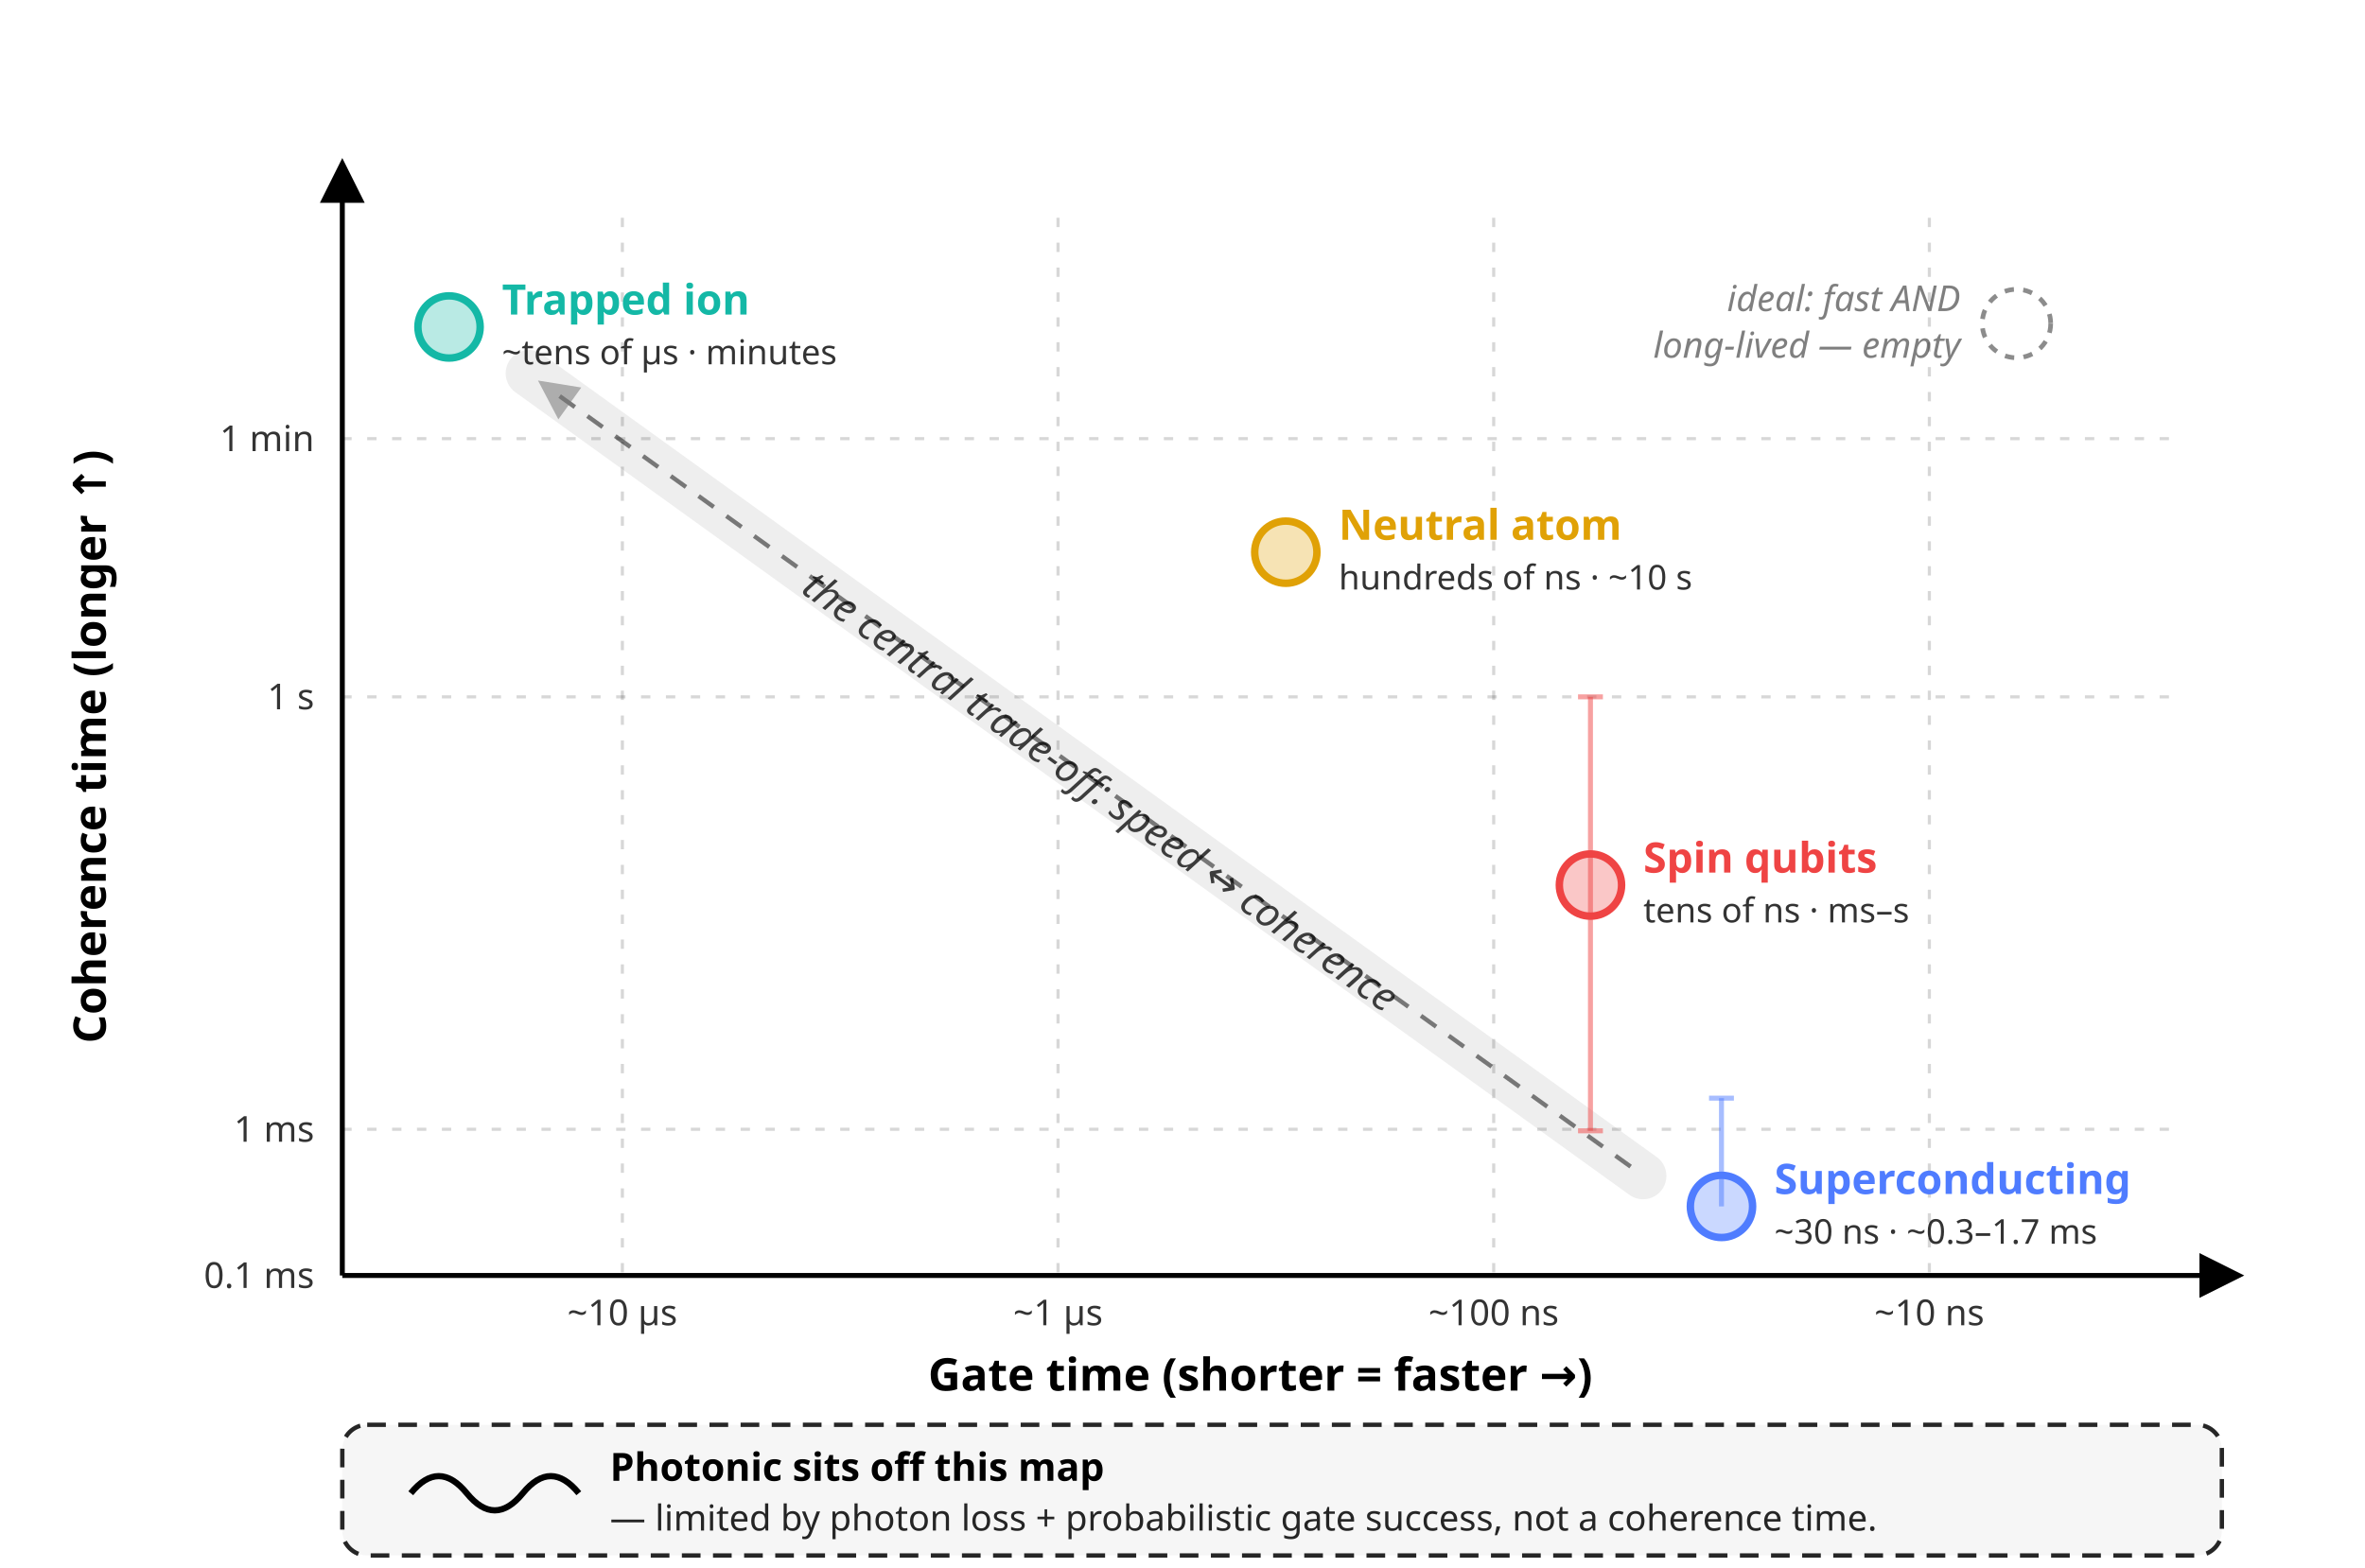
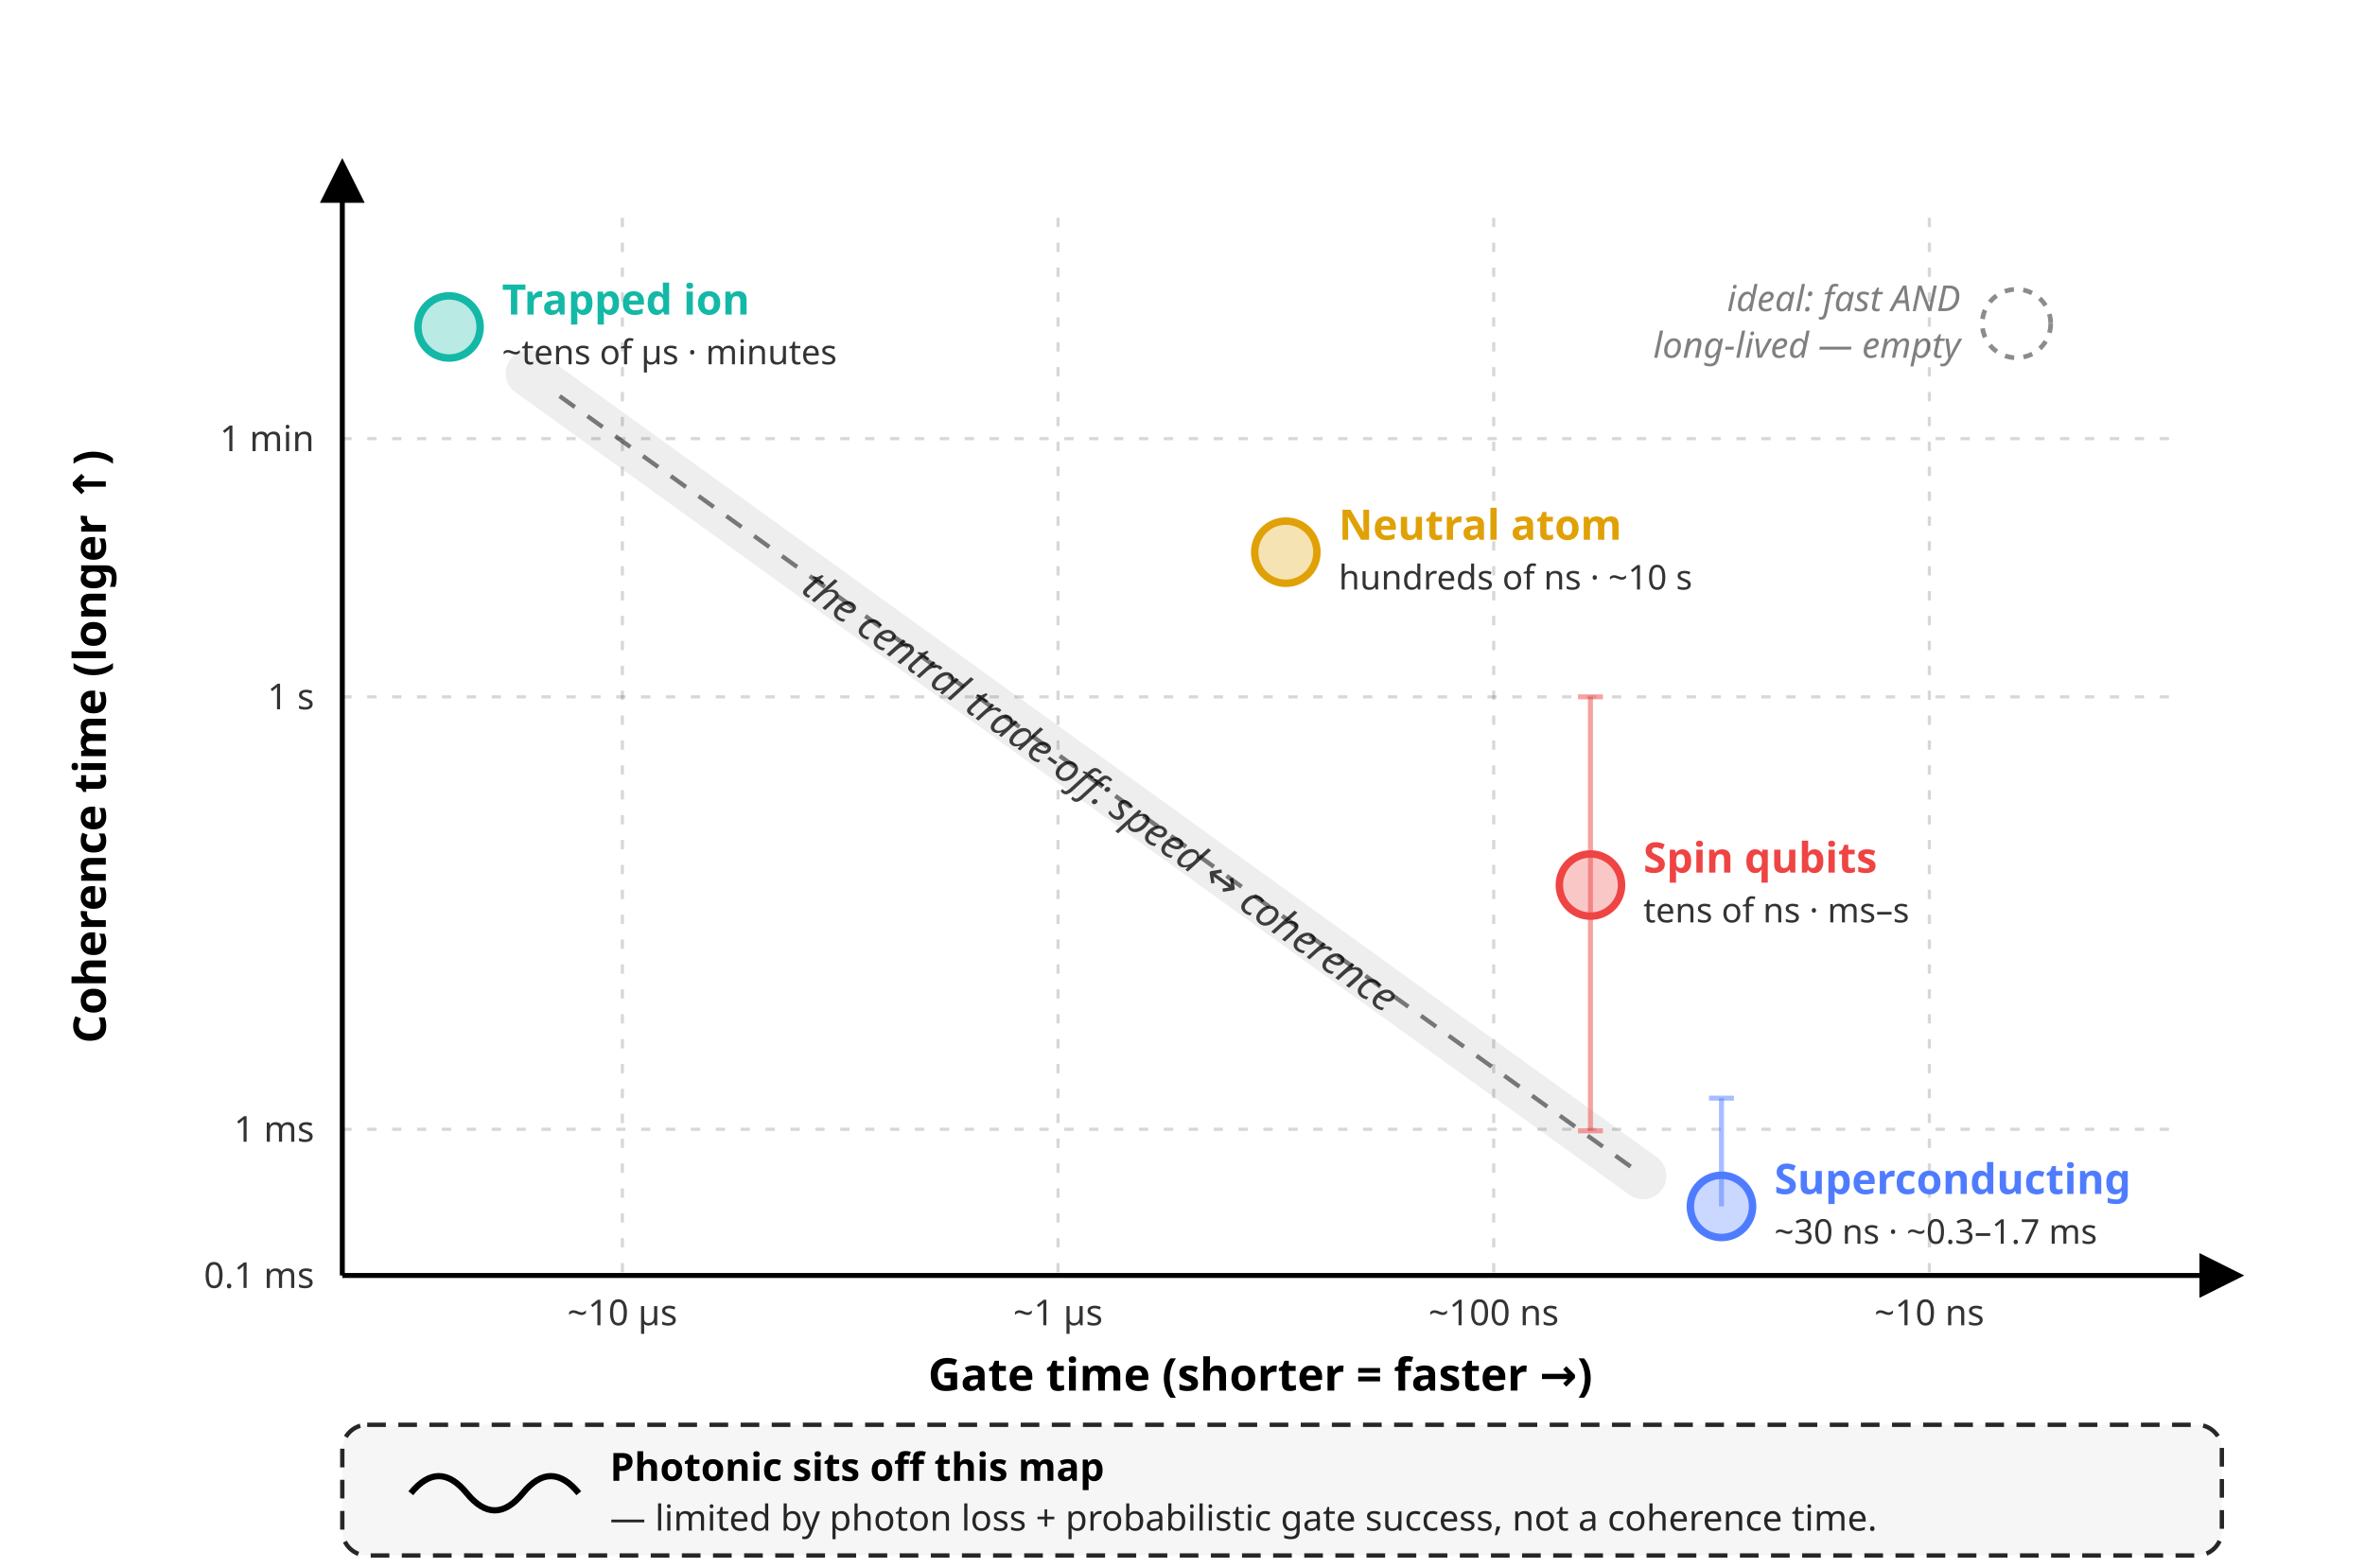
<svg xmlns="http://www.w3.org/2000/svg" viewBox="0 0 760 504" role="img" aria-label="A scatter plot of quantum-computing platforms positioned by gate time on the horizontal axis (shorter, i.e. faster, to the right) and coherence time on the vertical axis (longer toward the top), both logarithmic. Superconducting qubits sit at the bottom right: very fast gates, about thirty nanoseconds, but short coherence around a third of a millisecond, with a whisker up to the 1.68-millisecond record. Silicon spin qubits sit just above and left of superconducting: fast gates of tens of nanoseconds and coherence spanning milliseconds to seconds. Neutral atoms sit upper-middle-left: gates of a few hundred nanoseconds and coherence near ten seconds. Trapped ions sit top left: the slowest gates, tens of microseconds for a two-qubit gate, but the longest coherence, minutes. A faint diagonal band marks the central speed-versus-coherence trade-off. The top-right corner, fast and long-lived, is marked as the empty ideal that no platform reaches. A note at the bottom explains that photonic qubits sit off this map entirely, because their limit is photon loss and probabilistic gate success rather than a coherence time." style="width:100%; height:auto; font-family:sans-serif;">
  <defs>
    <marker id="hubAx" markerWidth="9" markerHeight="9" refX="4.5" refY="4.5" orient="auto">
      <path d="M0 0 L9 4.5 L0 9 Z" fill="currentColor" />
    </marker>
    <marker id="hubTr" markerWidth="9" markerHeight="9" refX="4.5" refY="4.5" orient="auto">
      <path d="M0 0 L9 4.5 L0 9 Z" fill="currentColor" fill-opacity="0.55" />
    </marker>
  </defs>
  <line x1="200" y1="70" x2="200" y2="410" stroke="currentColor" stroke-width="1" stroke-dasharray="3 5" opacity="0.16" />
  <line x1="340" y1="70" x2="340" y2="410" stroke="currentColor" stroke-width="1" stroke-dasharray="3 5" opacity="0.16" />
  <line x1="480" y1="70" x2="480" y2="410" stroke="currentColor" stroke-width="1" stroke-dasharray="3 5" opacity="0.16" />
  <line x1="620" y1="70" x2="620" y2="410" stroke="currentColor" stroke-width="1" stroke-dasharray="3 5" opacity="0.16" />
  <line x1="110" y1="363" x2="700" y2="363" stroke="currentColor" stroke-width="1" stroke-dasharray="3 5" opacity="0.16" />
  <line x1="110" y1="224" x2="700" y2="224" stroke="currentColor" stroke-width="1" stroke-dasharray="3 5" opacity="0.16" />
  <line x1="110" y1="141" x2="700" y2="141" stroke="currentColor" stroke-width="1" stroke-dasharray="3 5" opacity="0.16" />
  <line x1="110" y1="410" x2="110" y2="58" stroke="currentColor" stroke-width="1.6" marker-end="url(#hubAx)" />
  <line x1="110" y1="410" x2="714" y2="410" stroke="currentColor" stroke-width="1.6" marker-end="url(#hubAx)" />
  <text x="34" y="240" fill="currentColor" font-size="14.5" transform="rotate(-90 34 240)" text-anchor="middle" font-weight="600">Coherence time  (longer ↑)</text>
  <text x="405" y="447" fill="currentColor" font-size="14.5" text-anchor="middle" font-weight="600">Gate time  (shorter = faster →)</text>
  <text x="101" y="414" fill="currentColor" font-size="11.5" text-anchor="end" opacity="0.8">0.1 ms</text>
  <text x="101" y="367" fill="currentColor" font-size="11.5" text-anchor="end" opacity="0.8">1 ms</text>
  <text x="101" y="228" fill="currentColor" font-size="11.5" text-anchor="end" opacity="0.8">1 s</text>
  <text x="101" y="145" fill="currentColor" font-size="11.5" text-anchor="end" opacity="0.8">1 min</text>
  <text x="200" y="426" fill="currentColor" font-size="11.5" text-anchor="middle" opacity="0.8">~10 µs</text>
  <text x="340" y="426" fill="currentColor" font-size="11.5" text-anchor="middle" opacity="0.8">~1 µs</text>
  <text x="480" y="426" fill="currentColor" font-size="11.5" text-anchor="middle" opacity="0.8">~100 ns</text>
  <text x="620" y="426" fill="currentColor" font-size="11.5" text-anchor="middle" opacity="0.8">~10 ns</text>
  <line x1="528" y1="378" x2="170" y2="120" stroke="currentColor" stroke-width="15" opacity="0.07" stroke-linecap="round" />
-   <line x1="524" y1="375" x2="178" y2="126" stroke="currentColor" stroke-width="1.4" stroke-dasharray="6 5" opacity="0.5" marker-end="url(#hubTr)" />
+   <line x1="524" y1="375" x2="178" y2="126" stroke="currentColor" stroke-width="1.4" stroke-dasharray="6 5" opacity="0.5" />
  <text x="351" y="258" fill="currentColor" font-size="13" text-anchor="middle" transform="rotate(35.8 351 258)" opacity="0.75" font-style="italic">the central trade-off: speed ↔ coherence</text>
  <circle cx="648" cy="104" r="11" fill="none" stroke="currentColor" stroke-width="1.5" stroke-dasharray="3 3" opacity="0.45" />
  <text x="630" y="100" fill="currentColor" font-size="11.5" text-anchor="end" opacity="0.5" font-style="italic">ideal: fast AND</text>
  <text x="630" y="115" fill="currentColor" font-size="11.5" text-anchor="end" opacity="0.5" font-style="italic">long-lived — empty</text>
  <circle cx="144.3" cy="105.1" r="10" fill="#14b8a6" fill-opacity="0.30" stroke="#14b8a6" stroke-width="2.4" />
  <text x="161.3" y="101.1" fill="#14b8a6" font-size="13.5" text-anchor="start" font-weight="600">Trapped ion</text>
  <text x="161.3" y="117.1" fill="currentColor" font-size="11" text-anchor="start" opacity="0.8">~tens of µs · minutes</text>
  <circle cx="413.2" cy="177.5" r="10" fill="#e0a106" fill-opacity="0.30" stroke="#e0a106" stroke-width="2.4" />
  <text x="430.2" y="173.5" fill="#e0a106" font-size="13.5" text-anchor="start" font-weight="600">Neutral atom</text>
  <text x="430.2" y="189.5" fill="currentColor" font-size="11" text-anchor="start" opacity="0.8">hundreds of ns · ~10 s</text>
  <line x1="511.1" y1="224.0" x2="511.1" y2="363.5" stroke="#ef4444" stroke-width="1.6" opacity="0.5" />
  <line x1="507.1" y1="224.0" x2="515.1" y2="224.0" stroke="#ef4444" stroke-width="1.6" opacity="0.5" />
  <line x1="507.1" y1="363.5" x2="515.1" y2="363.5" stroke="#ef4444" stroke-width="1.6" opacity="0.5" />
  <circle cx="511.1" cy="284.5" r="10" fill="#ef4444" fill-opacity="0.30" stroke="#ef4444" stroke-width="2.4" />
  <text x="528.1" y="280.5" fill="#ef4444" font-size="13.5" text-anchor="start" font-weight="600">Spin qubits</text>
  <text x="528.1" y="296.5" fill="currentColor" font-size="11" text-anchor="start" opacity="0.8">tens of ns · ms–s</text>
  <line x1="553.2" y1="353.0" x2="553.2" y2="387.8" stroke="#4f7cff" stroke-width="1.6" opacity="0.5" />
  <line x1="549.2" y1="353.0" x2="557.2" y2="353.0" stroke="#4f7cff" stroke-width="1.6" opacity="0.5" />
  <circle cx="553.2" cy="387.8" r="10" fill="#4f7cff" fill-opacity="0.30" stroke="#4f7cff" stroke-width="2.4" />
  <text x="570.2" y="383.8" fill="#4f7cff" font-size="13.5" text-anchor="start" font-weight="600">Superconducting</text>
  <text x="570.2" y="399.8" fill="currentColor" font-size="11" text-anchor="start" opacity="0.8">~30 ns · ~0.3–1.7 ms</text>
  <rect x="110" y="458" width="604" height="42" rx="8" fill="currentColor" fill-opacity="0.04" stroke="currentColor" stroke-width="1.4" stroke-dasharray="6 4" opacity="0.85" />
  <path d="M132 480 q 9 -11 18 0 q 9 11 18 0 q 9 -11 18 0" fill="none" stroke="currentColor" stroke-width="2" />
  <text x="196" y="476" fill="currentColor" font-size="12.5" text-anchor="start" font-weight="600">Photonic sits off this map</text>
  <text x="196" y="492" fill="currentColor" font-size="11.5" text-anchor="start" opacity="0.85">— limited by photon loss + probabilistic gate success, not a coherence time.</text>
</svg>
